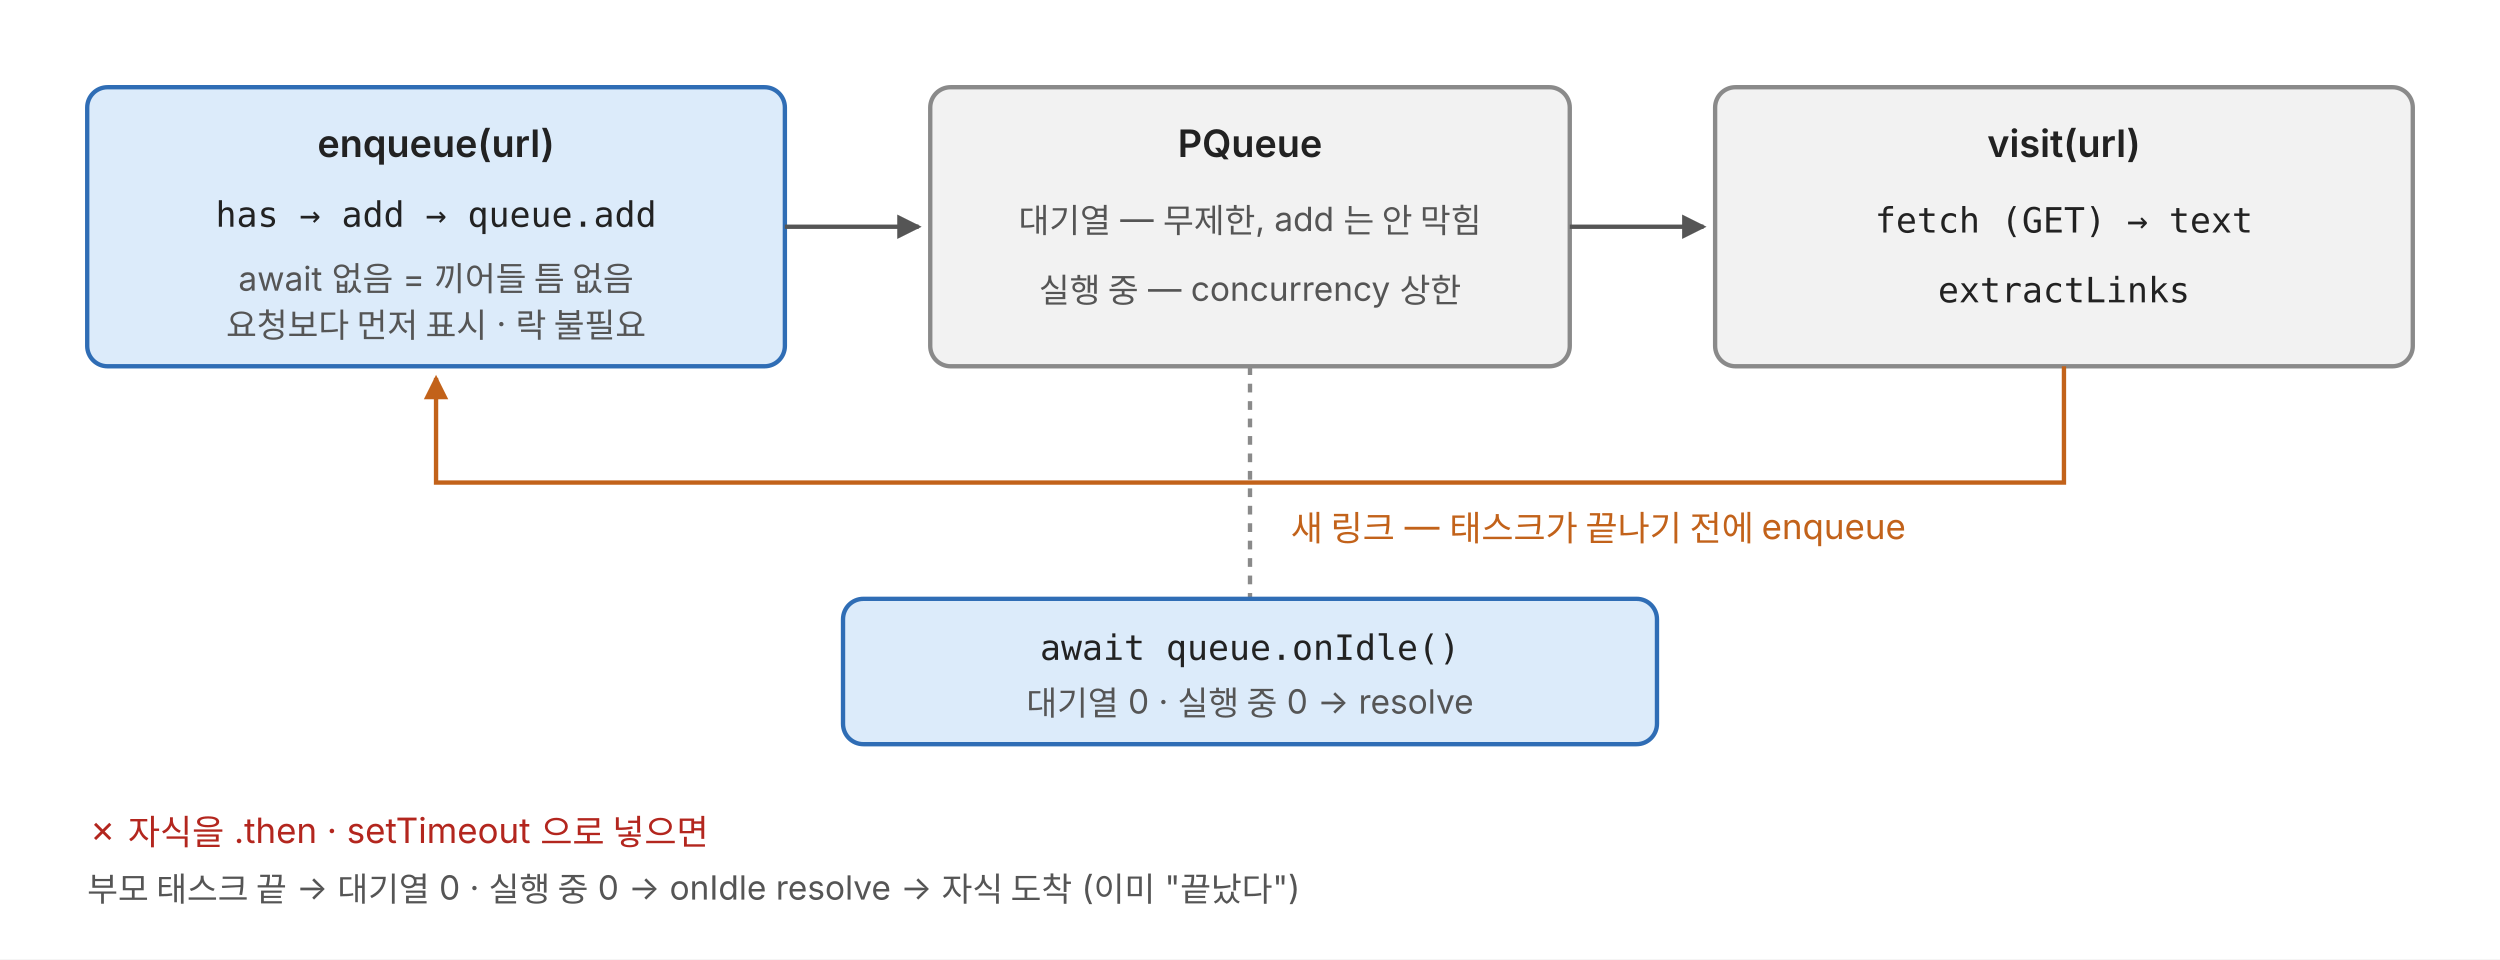
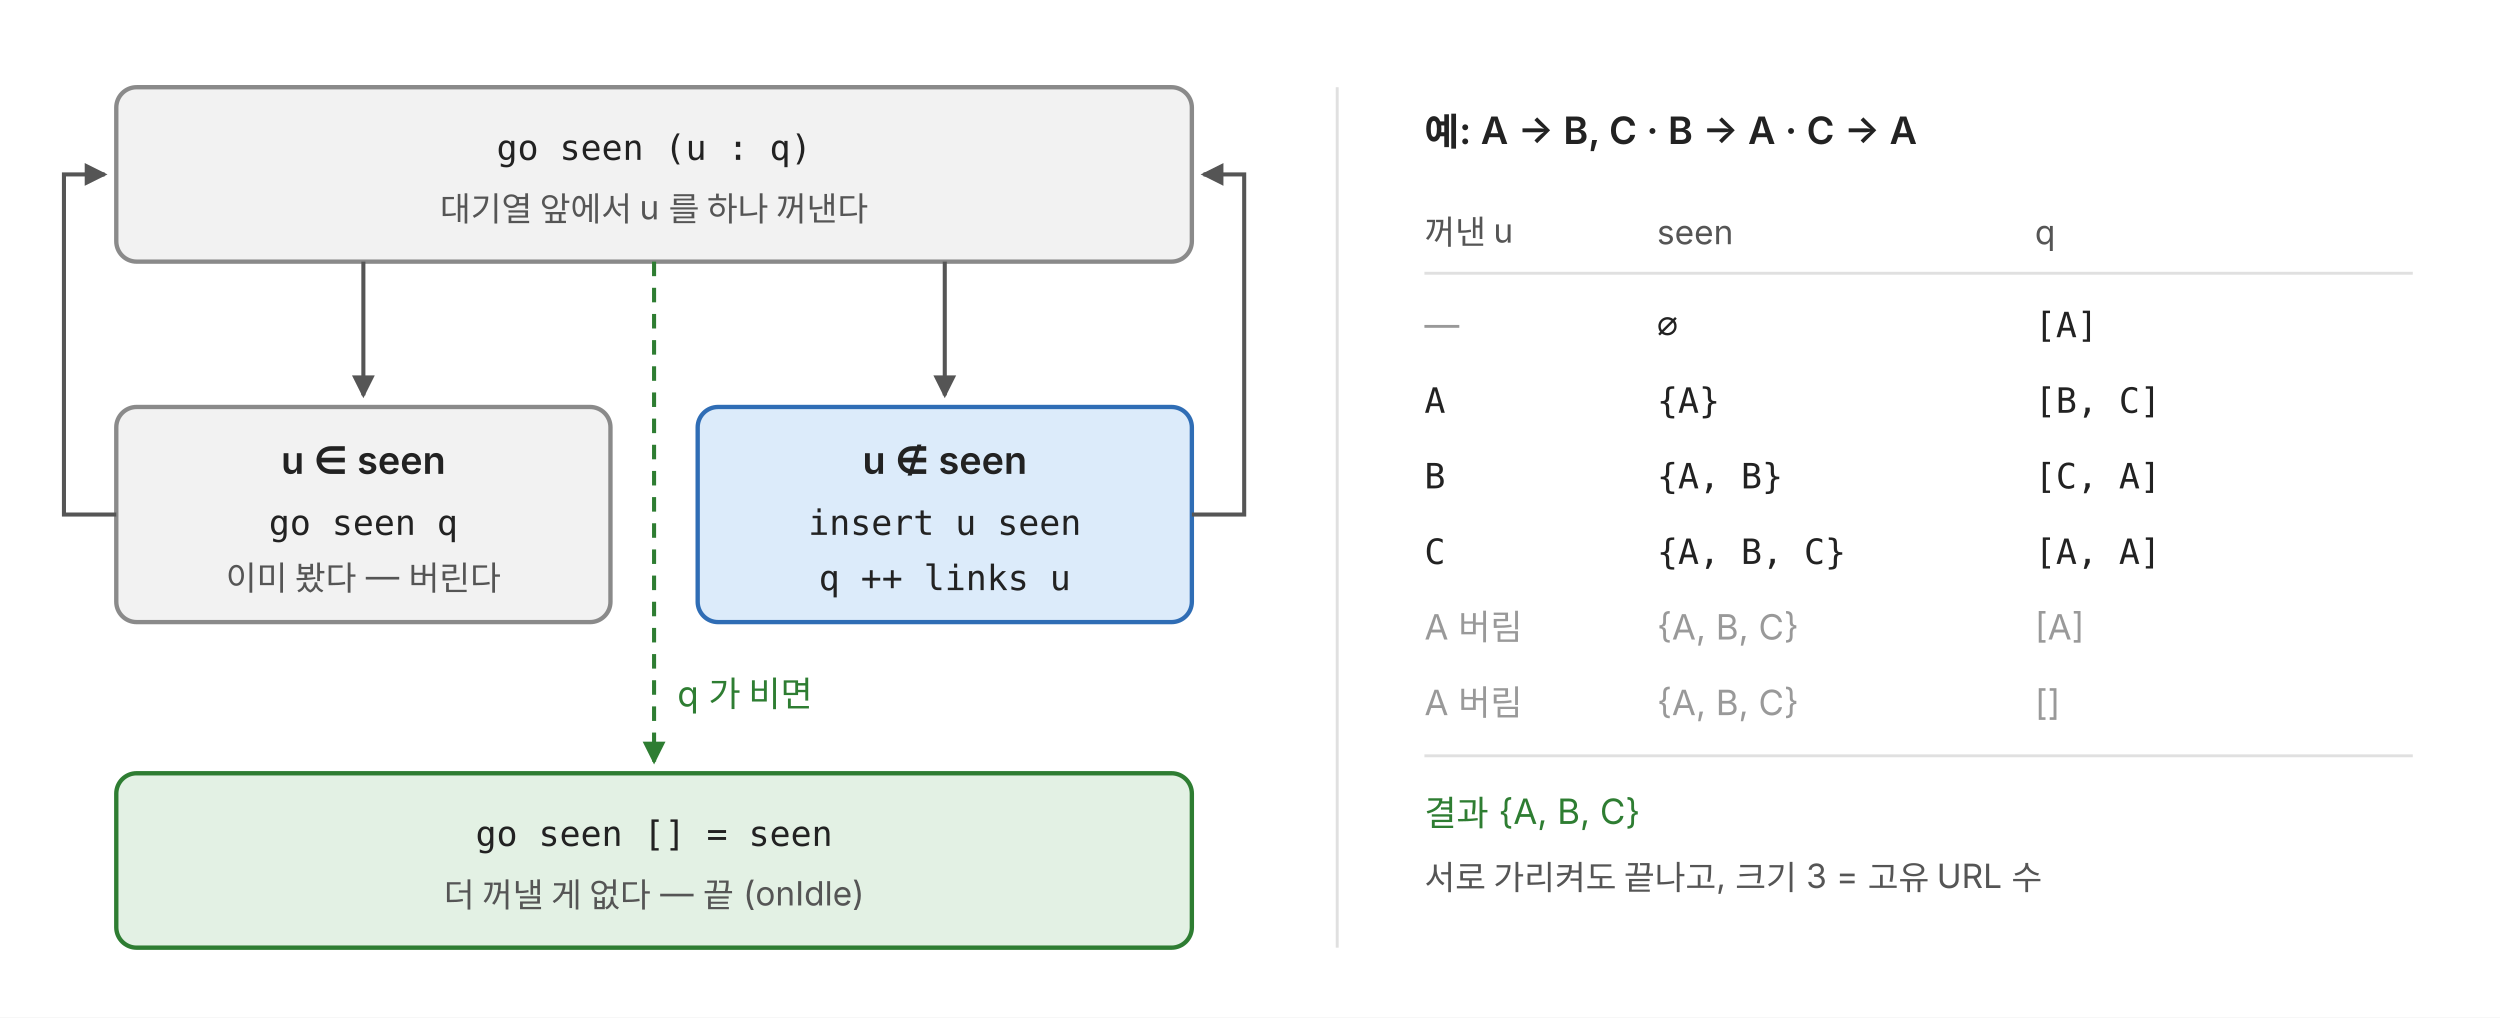
- <svg xmlns="http://www.w3.org/2000/svg" viewBox="0 0 860 330" width="100%" role="img">
-   <style>text{font-family:"Noto Sans KR",-apple-system,"Apple SD Gothic Neo",sans-serif;fill:#222}.b{font-size:13px;font-weight:600}.m{font-size:12px;font-family:ui-monospace,Menlo,monospace}.s{font-size:11.5px;fill:#555}.o{font-size:12px;fill:#C2621A}.r{font-size:12px;fill:#B3261E}</style>
+ <svg xmlns="http://www.w3.org/2000/svg" viewBox="0 0 860 350" width="100%" role="img">
+   <style>text{font-family:"Noto Sans KR",-apple-system,"Apple SD Gothic Neo",sans-serif;fill:#222}.b{font-size:13px;font-weight:600}.m{font-size:12px;font-family:ui-monospace,Menlo,monospace}.s{font-size:11.5px;fill:#555}.g{font-size:12px;fill:#999}.ok{font-size:12px;fill:#2E7D32}</style>
  <defs>
    <marker id="a" viewBox="0 0 10 10" refX="8" refY="5" markerWidth="7" markerHeight="7" orient="auto">
      <path d="M1 1L9 5L1 9z" fill="#555" />
    </marker>
-     <marker id="ao" viewBox="0 0 10 10" refX="8" refY="5" markerWidth="7" markerHeight="7" orient="auto">
-       <path d="M1 1L9 5L1 9z" fill="#C2621A" />
+     <marker id="ag" viewBox="0 0 10 10" refX="8" refY="5" markerWidth="7" markerHeight="7" orient="auto">
+       <path d="M1 1L9 5L1 9z" fill="#2E7D32" />
    </marker>
  </defs>
-   <rect width="860" height="330" fill="#FFFFFF" />
-   <rect x="30" y="30" width="240" height="96" rx="7" fill="#DCEBFA" stroke="#2F6DB5" stroke-width="1.5" />
-   <text x="150" y="54" text-anchor="middle" class="b">enqueue(url)</text>
-   <text x="150" y="78" text-anchor="middle" class="m">has → add → queue.add</text>
-   <text x="150" y="100" text-anchor="middle" class="s">await 없음 = 끼어들 틈 없음</text>
-   <text x="150" y="116" text-anchor="middle" class="s">요청보다 먼저 표시 · 락 불필요</text>
-   <rect x="320" y="30" width="220" height="96" rx="7" fill="#F2F2F2" stroke="#8A8A8A" stroke-width="1.5" />
-   <text x="430" y="54" text-anchor="middle" class="b">PQueue</text>
-   <text x="430" y="80" text-anchor="middle" class="s">대기열 — 무제한, add 는 안 막힘</text>
-   <text x="430" y="104" text-anchor="middle" class="s">실행 중 — concurrency 상한</text>
-   <rect x="590" y="30" width="240" height="96" rx="7" fill="#F2F2F2" stroke="#8A8A8A" stroke-width="1.5" />
-   <text x="710" y="54" text-anchor="middle" class="b">visit(url)</text>
-   <text x="710" y="80" text-anchor="middle" class="m">fetch (GET) → text</text>
-   <text x="710" y="104" text-anchor="middle" class="m">extractLinks</text>
-   <line x1="270" y1="78" x2="316" y2="78" stroke="#555" stroke-width="1.5" marker-end="url(#a)" />
-   <line x1="540" y1="78" x2="586" y2="78" stroke="#555" stroke-width="1.5" marker-end="url(#a)" />
-   <path d="M710 126 L710 166 L150 166 L150 130" fill="none" stroke="#C2621A" stroke-width="1.5" marker-end="url(#ao)" />
-   <text x="444" y="186" class="o">새 링크 — 태스크가 끝나기 전에 enqueue</text>
-   <line x1="430" y1="126" x2="430" y2="206" stroke="#8A8A8A" stroke-width="1.5" stroke-dasharray="3 3" />
-   <rect x="290" y="206" width="280" height="50" rx="7" fill="#DCEBFA" stroke="#2F6DB5" stroke-width="1.5" />
-   <text x="430" y="227" text-anchor="middle" class="m">await queue.onIdle()</text>
-   <text x="430" y="246" text-anchor="middle" class="s">대기열 0 · 실행 중 0 → resolve</text>
-   <text x="30" y="290" class="r">✗ 자식을 .then · setTimeout 으로 넣으면</text>
-   <text x="30" y="310" class="s">부모 태스크 끝 → 대기열 0 · 실행 중 0 → onIdle resolve → 자식 도착 (이미 "끝났다")</text>
+   <rect width="860" height="350" fill="#FFFFFF" />
+   <rect x="40" y="30" width="370" height="60" rx="7" fill="#F2F2F2" stroke="#8A8A8A" stroke-width="1.5" />
+   <text x="225" y="55" text-anchor="middle" class="m">go seen (u : q)</text>
+   <text x="225" y="76" text-anchor="middle" class="s">대기열 앞에서 u 를 하나 꺼낸다</text>
+   <rect x="40" y="140" width="170" height="74" rx="7" fill="#F2F2F2" stroke="#8A8A8A" stroke-width="1.5" />
+   <text x="125" y="163" text-anchor="middle" class="b">u ∈ seen</text>
+   <text x="125" y="184" text-anchor="middle" class="m">go seen q</text>
+   <text x="125" y="203" text-anchor="middle" class="s">이미 봤다 — 버린다</text>
+   <rect x="240" y="140" width="170" height="74" rx="7" fill="#DCEBFA" stroke="#2F6DB5" stroke-width="1.5" />
+   <text x="325" y="163" text-anchor="middle" class="b">u ∉ seen</text>
+   <text x="325" y="184" text-anchor="middle" class="m">insert u seen</text>
+   <text x="325" y="203" text-anchor="middle" class="m">q ++ links u</text>
+   <path d="M125 90 V136" stroke="#555" stroke-width="1.4" fill="none" marker-end="url(#a)" />
+   <path d="M325 90 V136" stroke="#555" stroke-width="1.4" fill="none" marker-end="url(#a)" />
+   <path d="M40 177 H22 V60 H36" stroke="#555" stroke-width="1.4" fill="none" marker-end="url(#a)" />
+   <path d="M410 177 H428 V60 H414" stroke="#555" stroke-width="1.4" fill="none" marker-end="url(#a)" />
+   <path d="M225 90 V262" stroke="#2E7D32" stroke-width="1.4" stroke-dasharray="5 4" fill="none" marker-end="url(#ag)" />
+   <text x="233" y="243" class="ok">q 가 비면</text>
+   <rect x="40" y="266" width="370" height="60" rx="7" fill="#E3F1E4" stroke="#2E7D32" stroke-width="1.5" />
+   <text x="225" y="291" text-anchor="middle" class="m">go seen [] = seen</text>
+   <text x="225" y="312" text-anchor="middle" class="s">더 꺼낼 게 없다 — 끝 (onIdle)</text>
+   <line x1="460" y1="30" x2="460" y2="326" stroke="#E0E0E0" />
+   <text x="490" y="50" class="b">예: A → B, C · B → A · C → A</text>
+   <text x="490" y="84" class="s">꺼낸 u</text>
+   <text x="570" y="84" class="s">seen</text>
+   <text x="700" y="84" class="s">q</text>
+   <line x1="490" y1="94" x2="830" y2="94" stroke="#E0E0E0" />
+   <text x="490" y="116" class="g">—</text>
+   <text x="570" y="116" class="m">∅</text>
+   <text x="700" y="116" class="m">[A]</text>
+   <text x="490" y="142" class="m">A</text>
+   <text x="570" y="142" class="m">{A}</text>
+   <text x="700" y="142" class="m">[B, C]</text>
+   <text x="490" y="168" class="m">B</text>
+   <text x="570" y="168" class="m">{A, B}</text>
+   <text x="700" y="168" class="m">[C, A]</text>
+   <text x="490" y="194" class="m">C</text>
+   <text x="570" y="194" class="m">{A, B, C}</text>
+   <text x="700" y="194" class="m">[A, A]</text>
+   <text x="490" y="220" class="g">A 버림</text>
+   <text x="570" y="220" class="g">{A, B, C}</text>
+   <text x="700" y="220" class="g">[A]</text>
+   <text x="490" y="246" class="g">A 버림</text>
+   <text x="570" y="246" class="g">{A, B, C}</text>
+   <text x="700" y="246" class="g">[]</text>
+   <line x1="490" y1="260" x2="830" y2="260" stroke="#E0E0E0" />
+   <text x="490" y="284" class="ok">결과 {A, B, C}</text>
+   <text x="490" y="306" class="s">서로 가리켜도 끝나고, 크기 3 = 고유 URL 수</text>
</svg>
